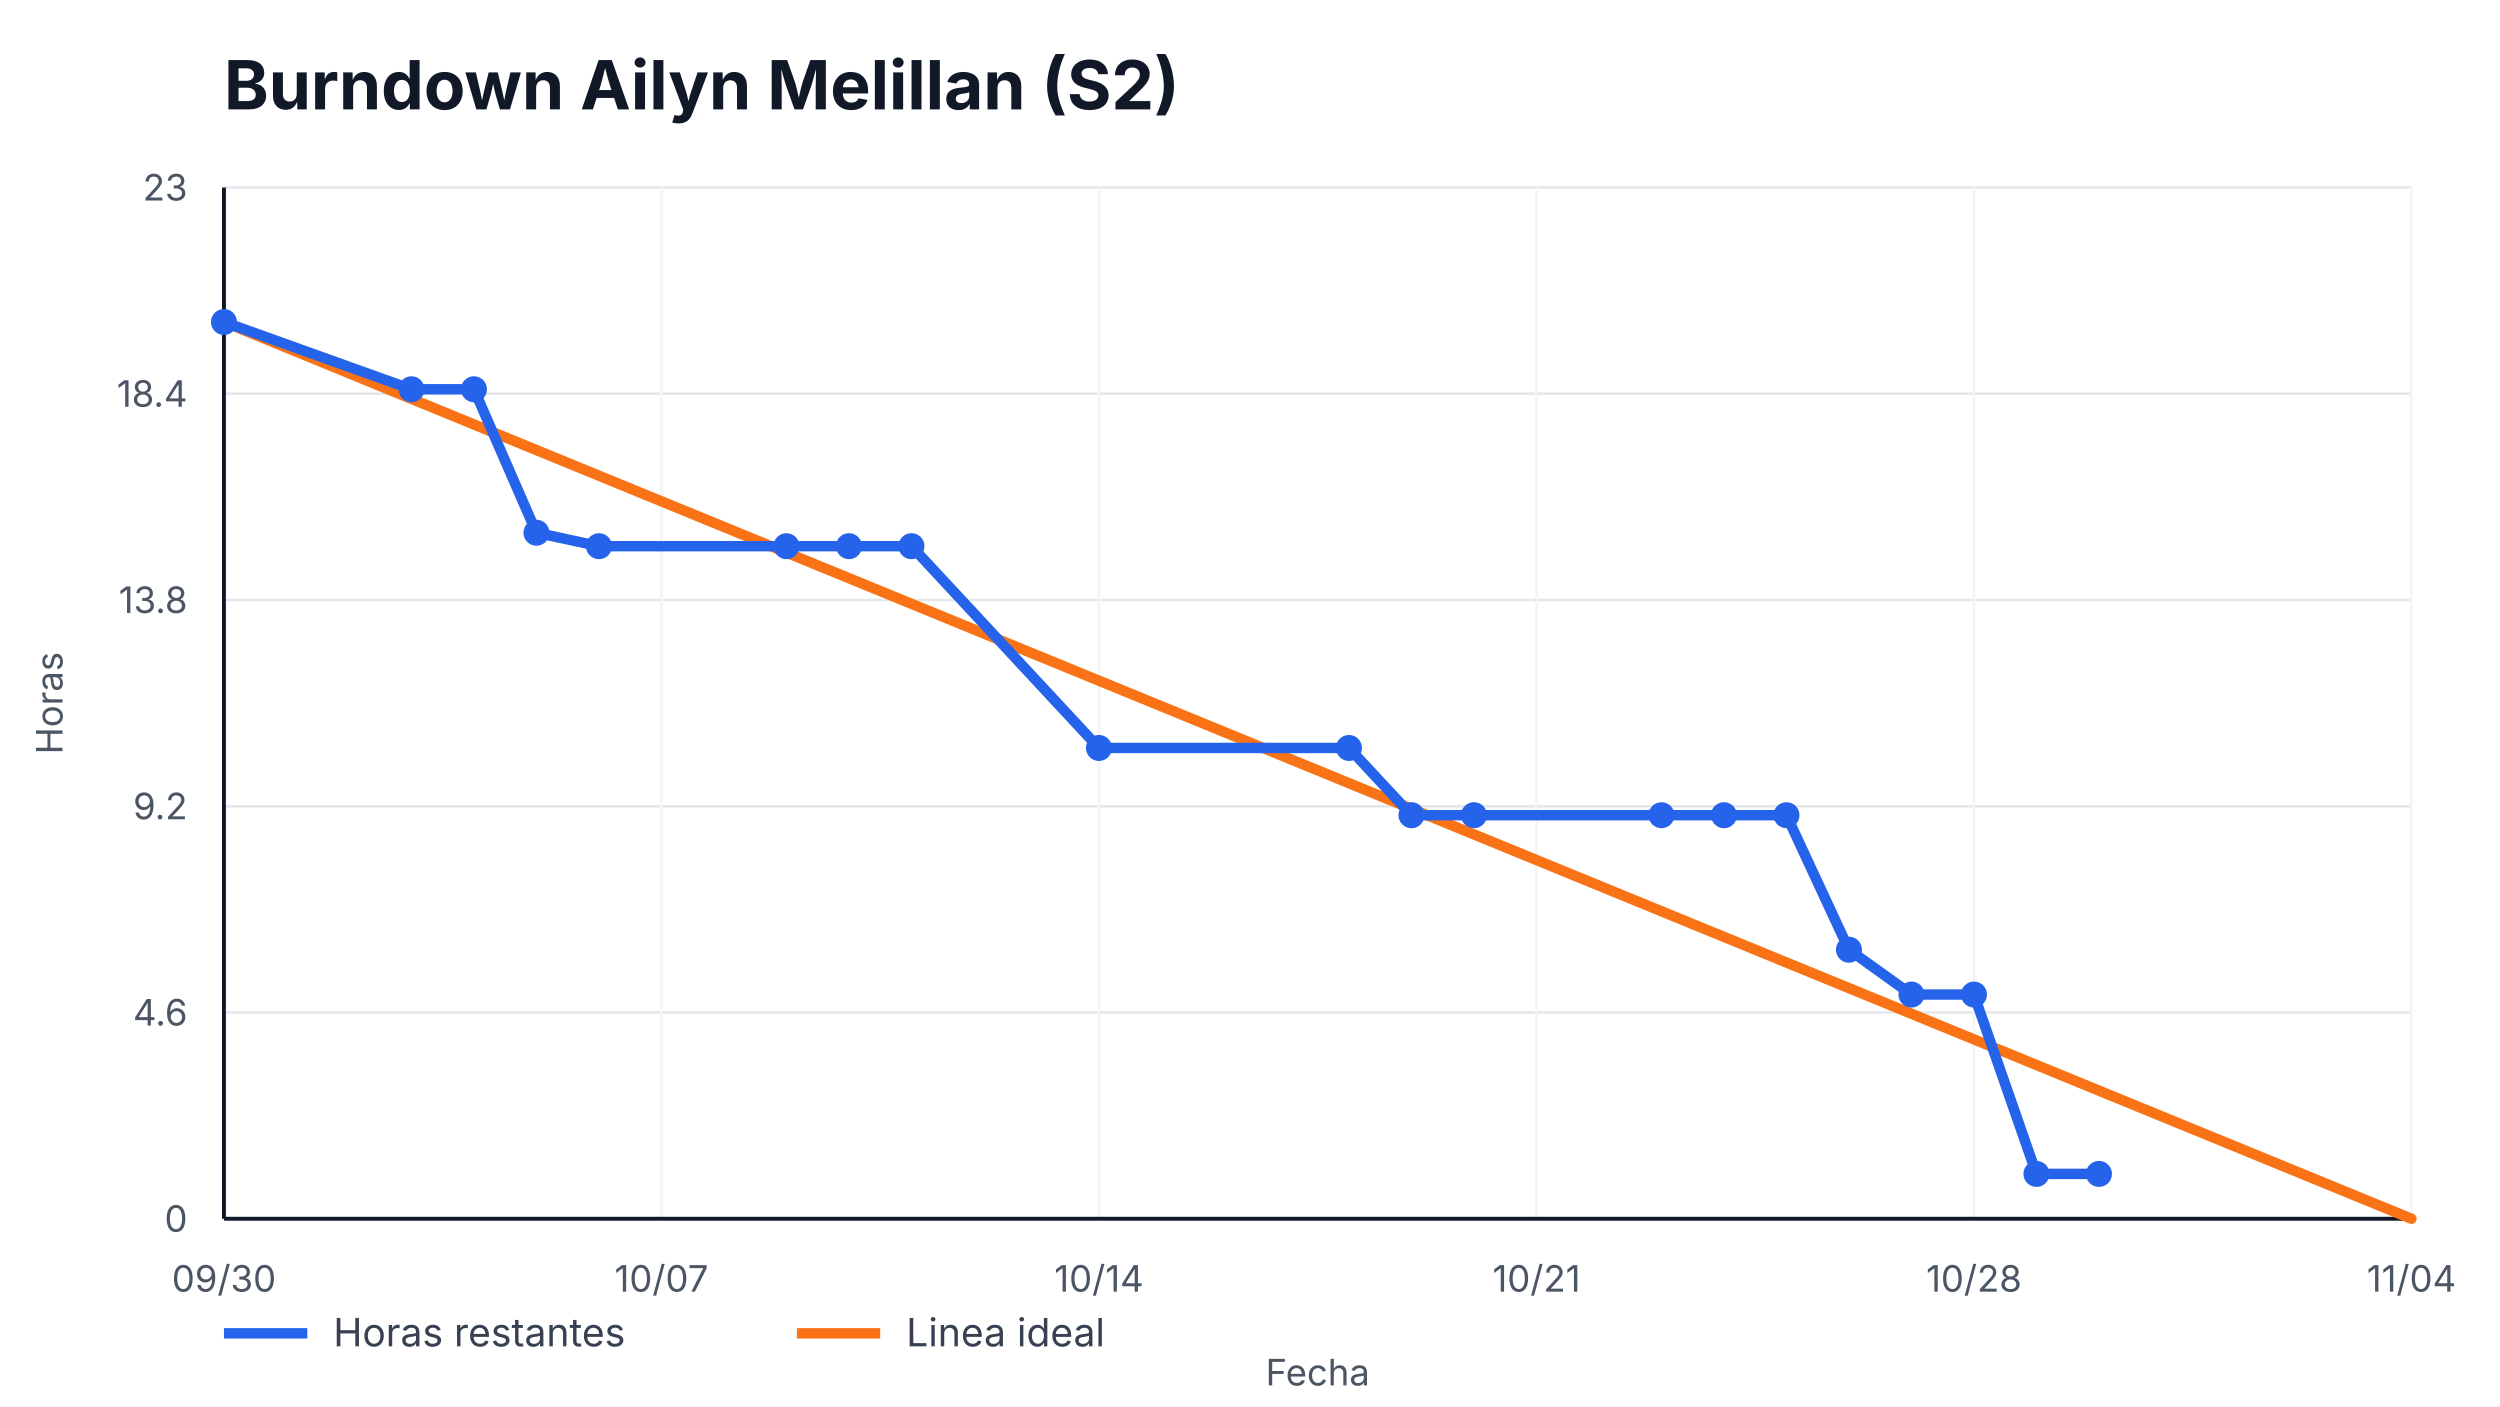
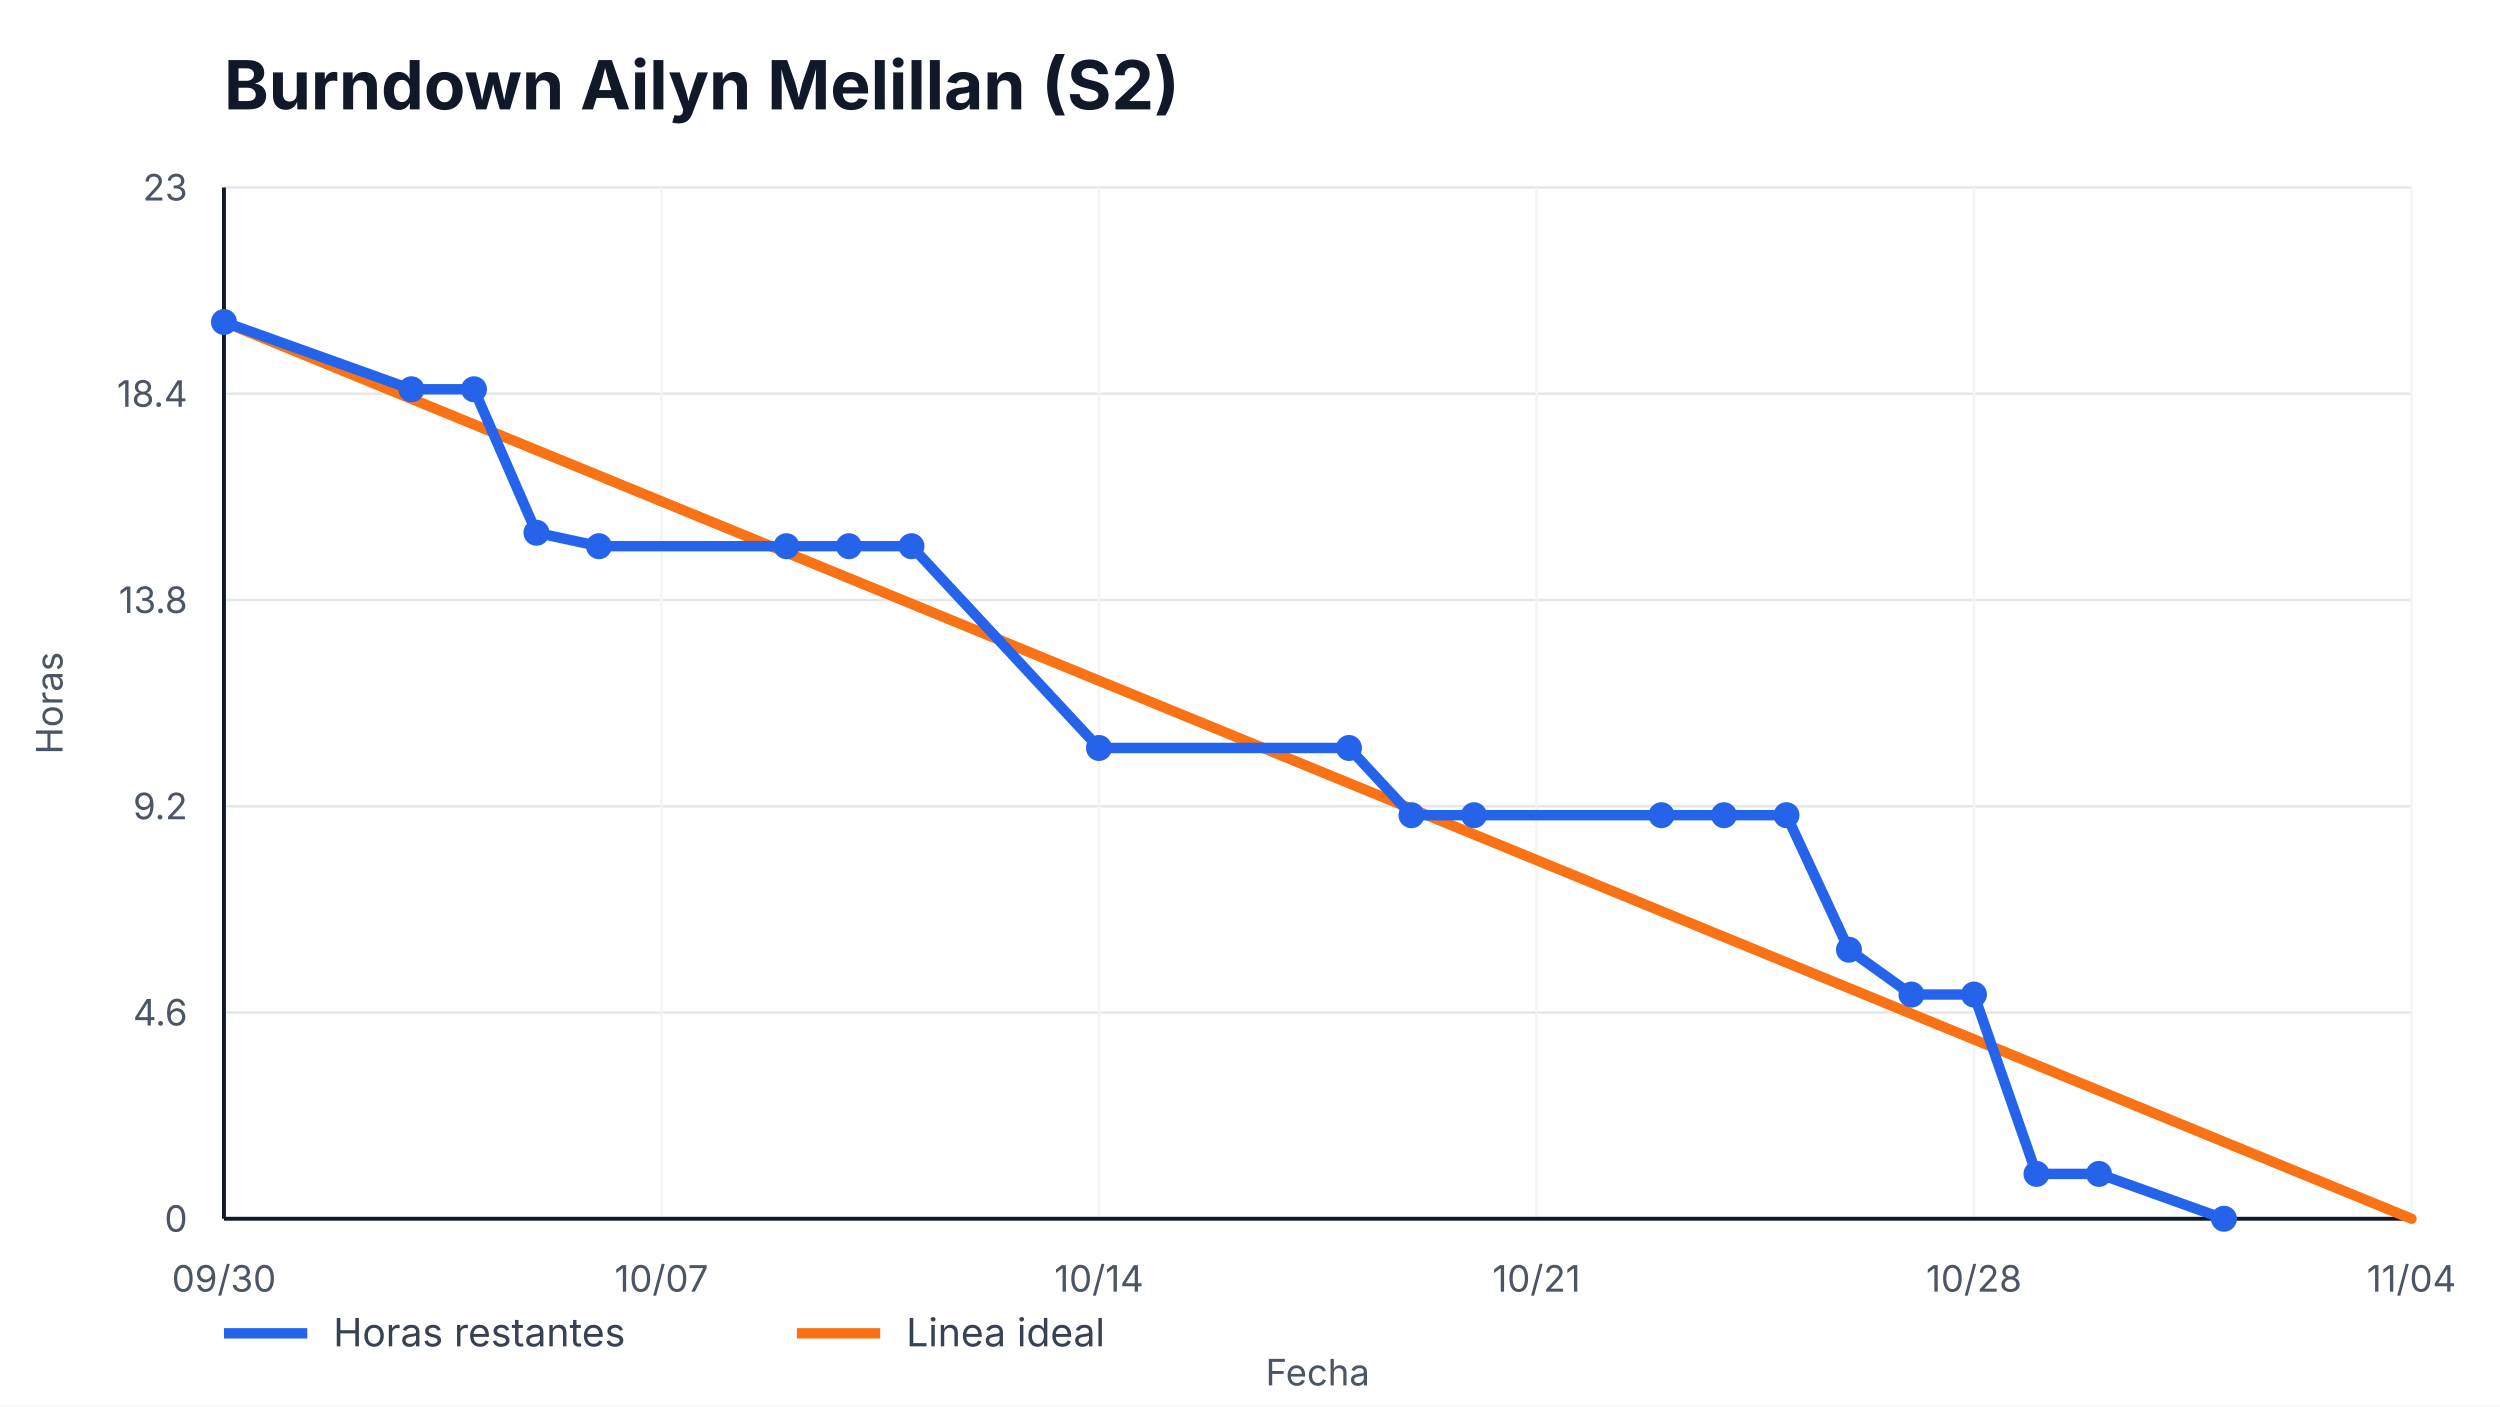
<svg xmlns="http://www.w3.org/2000/svg" width="960" height="540" viewBox="0 0 960 540" role="img" aria-label="Burndown Ailyn Melillan (S2)">
  <style>
    text { font-family: -apple-system, BlinkMacSystemFont, "Segoe UI", sans-serif; fill: #111827; }
    .title { font-size: 26px; font-weight: 700; }
    .axis { font-size: 14px; fill: #4b5563; }
    .legend { font-size: 15px; fill: #374151; }
    .overrun { font-size: 14px; font-weight: 700; fill: #b91c1c; }
  </style>
  <rect width="100%" height="100%" fill="#ffffff" />
  <text x="86" y="42" class="title">Burndown Ailyn Melillan (S2)</text>
  <g>
    <line x1="86" y1="468.00" x2="926" y2="468.00" stroke="#e5e7eb" />
    <line x1="86" y1="388.80" x2="926" y2="388.80" stroke="#e5e7eb" />
    <line x1="86" y1="309.60" x2="926" y2="309.60" stroke="#e5e7eb" />
    <line x1="86" y1="230.40" x2="926" y2="230.40" stroke="#e5e7eb" />
    <line x1="86" y1="151.20" x2="926" y2="151.20" stroke="#e5e7eb" />
    <line x1="86" y1="72.00" x2="926" y2="72.00" stroke="#e5e7eb" />
  </g>
  <g>
    <line x1="86.00" y1="72" x2="86.00" y2="468" stroke="#f3f4f6" />
    <text x="86.00" y="496" text-anchor="middle" class="axis">09/30</text>
    <line x1="254.00" y1="72" x2="254.00" y2="468" stroke="#f3f4f6" />
    <text x="254.00" y="496" text-anchor="middle" class="axis">10/07</text>
    <line x1="422.00" y1="72" x2="422.00" y2="468" stroke="#f3f4f6" />
    <text x="422.00" y="496" text-anchor="middle" class="axis">10/14</text>
    <line x1="590.00" y1="72" x2="590.00" y2="468" stroke="#f3f4f6" />
    <text x="590.00" y="496" text-anchor="middle" class="axis">10/21</text>
    <line x1="758.00" y1="72" x2="758.00" y2="468" stroke="#f3f4f6" />
    <text x="758.00" y="496" text-anchor="middle" class="axis">10/28</text>
    <line x1="926.00" y1="72" x2="926.00" y2="468" stroke="#f3f4f6" />
    <text x="926.00" y="496" text-anchor="middle" class="axis">11/04</text>
  </g>
  <line x1="86" y1="468" x2="926" y2="468" stroke="#111827" stroke-width="1.5" />
  <line x1="86" y1="72" x2="86" y2="468" stroke="#111827" stroke-width="1.5" />
  <g>
    <text x="72" y="473.00" text-anchor="end" class="axis">0</text>
    <text x="72" y="393.80" text-anchor="end" class="axis">4.6</text>
    <text x="72" y="314.60" text-anchor="end" class="axis">9.2</text>
    <text x="72" y="235.40" text-anchor="end" class="axis">13.8</text>
    <text x="72" y="156.20" text-anchor="end" class="axis">18.4</text>
    <text x="72" y="77.00" text-anchor="end" class="axis">23</text>
  </g>
  <polyline points="86.00,123.65 926.00,468.00" fill="none" stroke="#f97316" stroke-width="4" stroke-linecap="round" />
-   <polyline points="86.00,123.65 158.00,149.48 182.00,149.48 206.00,204.57 230.00,209.74 302.00,209.74 326.00,209.74 350.00,209.74 422.00,287.22 518.00,287.22 542.00,313.04 566.00,313.04 638.00,313.04 662.00,313.04 686.00,313.04 710.00,364.70 734.00,381.91 758.00,381.91 782.00,450.78 806.00,450.78" fill="none" stroke="#2563eb" stroke-width="4" stroke-linecap="round" stroke-linejoin="round" />
+   <polyline points="86.00,123.65 158.00,149.48 182.00,149.48 206.00,204.57 230.00,209.74 302.00,209.74 326.00,209.74 350.00,209.74 422.00,287.22 518.00,287.22 542.00,313.04 566.00,313.04 638.00,313.04 662.00,313.04 686.00,313.04 710.00,364.70 734.00,381.91 758.00,381.91 782.00,450.78 806.00,450.78 854.00,468.00" fill="none" stroke="#2563eb" stroke-width="4" stroke-linecap="round" stroke-linejoin="round" />
  <g>
    <circle cx="86.00" cy="123.65" r="5" fill="#2563eb" />
    <circle cx="158.00" cy="149.48" r="5" fill="#2563eb" />
    <circle cx="182.00" cy="149.48" r="5" fill="#2563eb" />
    <circle cx="206.00" cy="204.57" r="5" fill="#2563eb" />
    <circle cx="230.00" cy="209.74" r="5" fill="#2563eb" />
    <circle cx="302.00" cy="209.74" r="5" fill="#2563eb" />
    <circle cx="326.00" cy="209.74" r="5" fill="#2563eb" />
    <circle cx="350.00" cy="209.74" r="5" fill="#2563eb" />
    <circle cx="422.00" cy="287.22" r="5" fill="#2563eb" />
    <circle cx="518.00" cy="287.22" r="5" fill="#2563eb" />
    <circle cx="542.00" cy="313.04" r="5" fill="#2563eb" />
    <circle cx="566.00" cy="313.04" r="5" fill="#2563eb" />
    <circle cx="638.00" cy="313.04" r="5" fill="#2563eb" />
    <circle cx="662.00" cy="313.04" r="5" fill="#2563eb" />
    <circle cx="686.00" cy="313.04" r="5" fill="#2563eb" />
    <circle cx="710.00" cy="364.70" r="5" fill="#2563eb" />
    <circle cx="734.00" cy="381.91" r="5" fill="#2563eb" />
    <circle cx="758.00" cy="381.91" r="5" fill="#2563eb" />
    <circle cx="782.00" cy="450.78" r="5" fill="#2563eb" />
    <circle cx="806.00" cy="450.78" r="5" fill="#2563eb" />
+     <circle cx="854.00" cy="468.00" r="5" fill="#2563eb" />
  </g>
  <line x1="86" y1="512" x2="118" y2="512" stroke="#2563eb" stroke-width="4" />
  <text x="128" y="517" class="legend">Horas restantes</text>
  <line x1="306" y1="512" x2="338" y2="512" stroke="#f97316" stroke-width="4" />
  <text x="348" y="517" class="legend">Linea ideal</text>
  <text x="506.0" y="532" text-anchor="middle" class="axis">Fecha</text>
  <text x="24" y="270.0" transform="rotate(-90 24,270.0)" text-anchor="middle" class="axis">Horas</text>
</svg>
